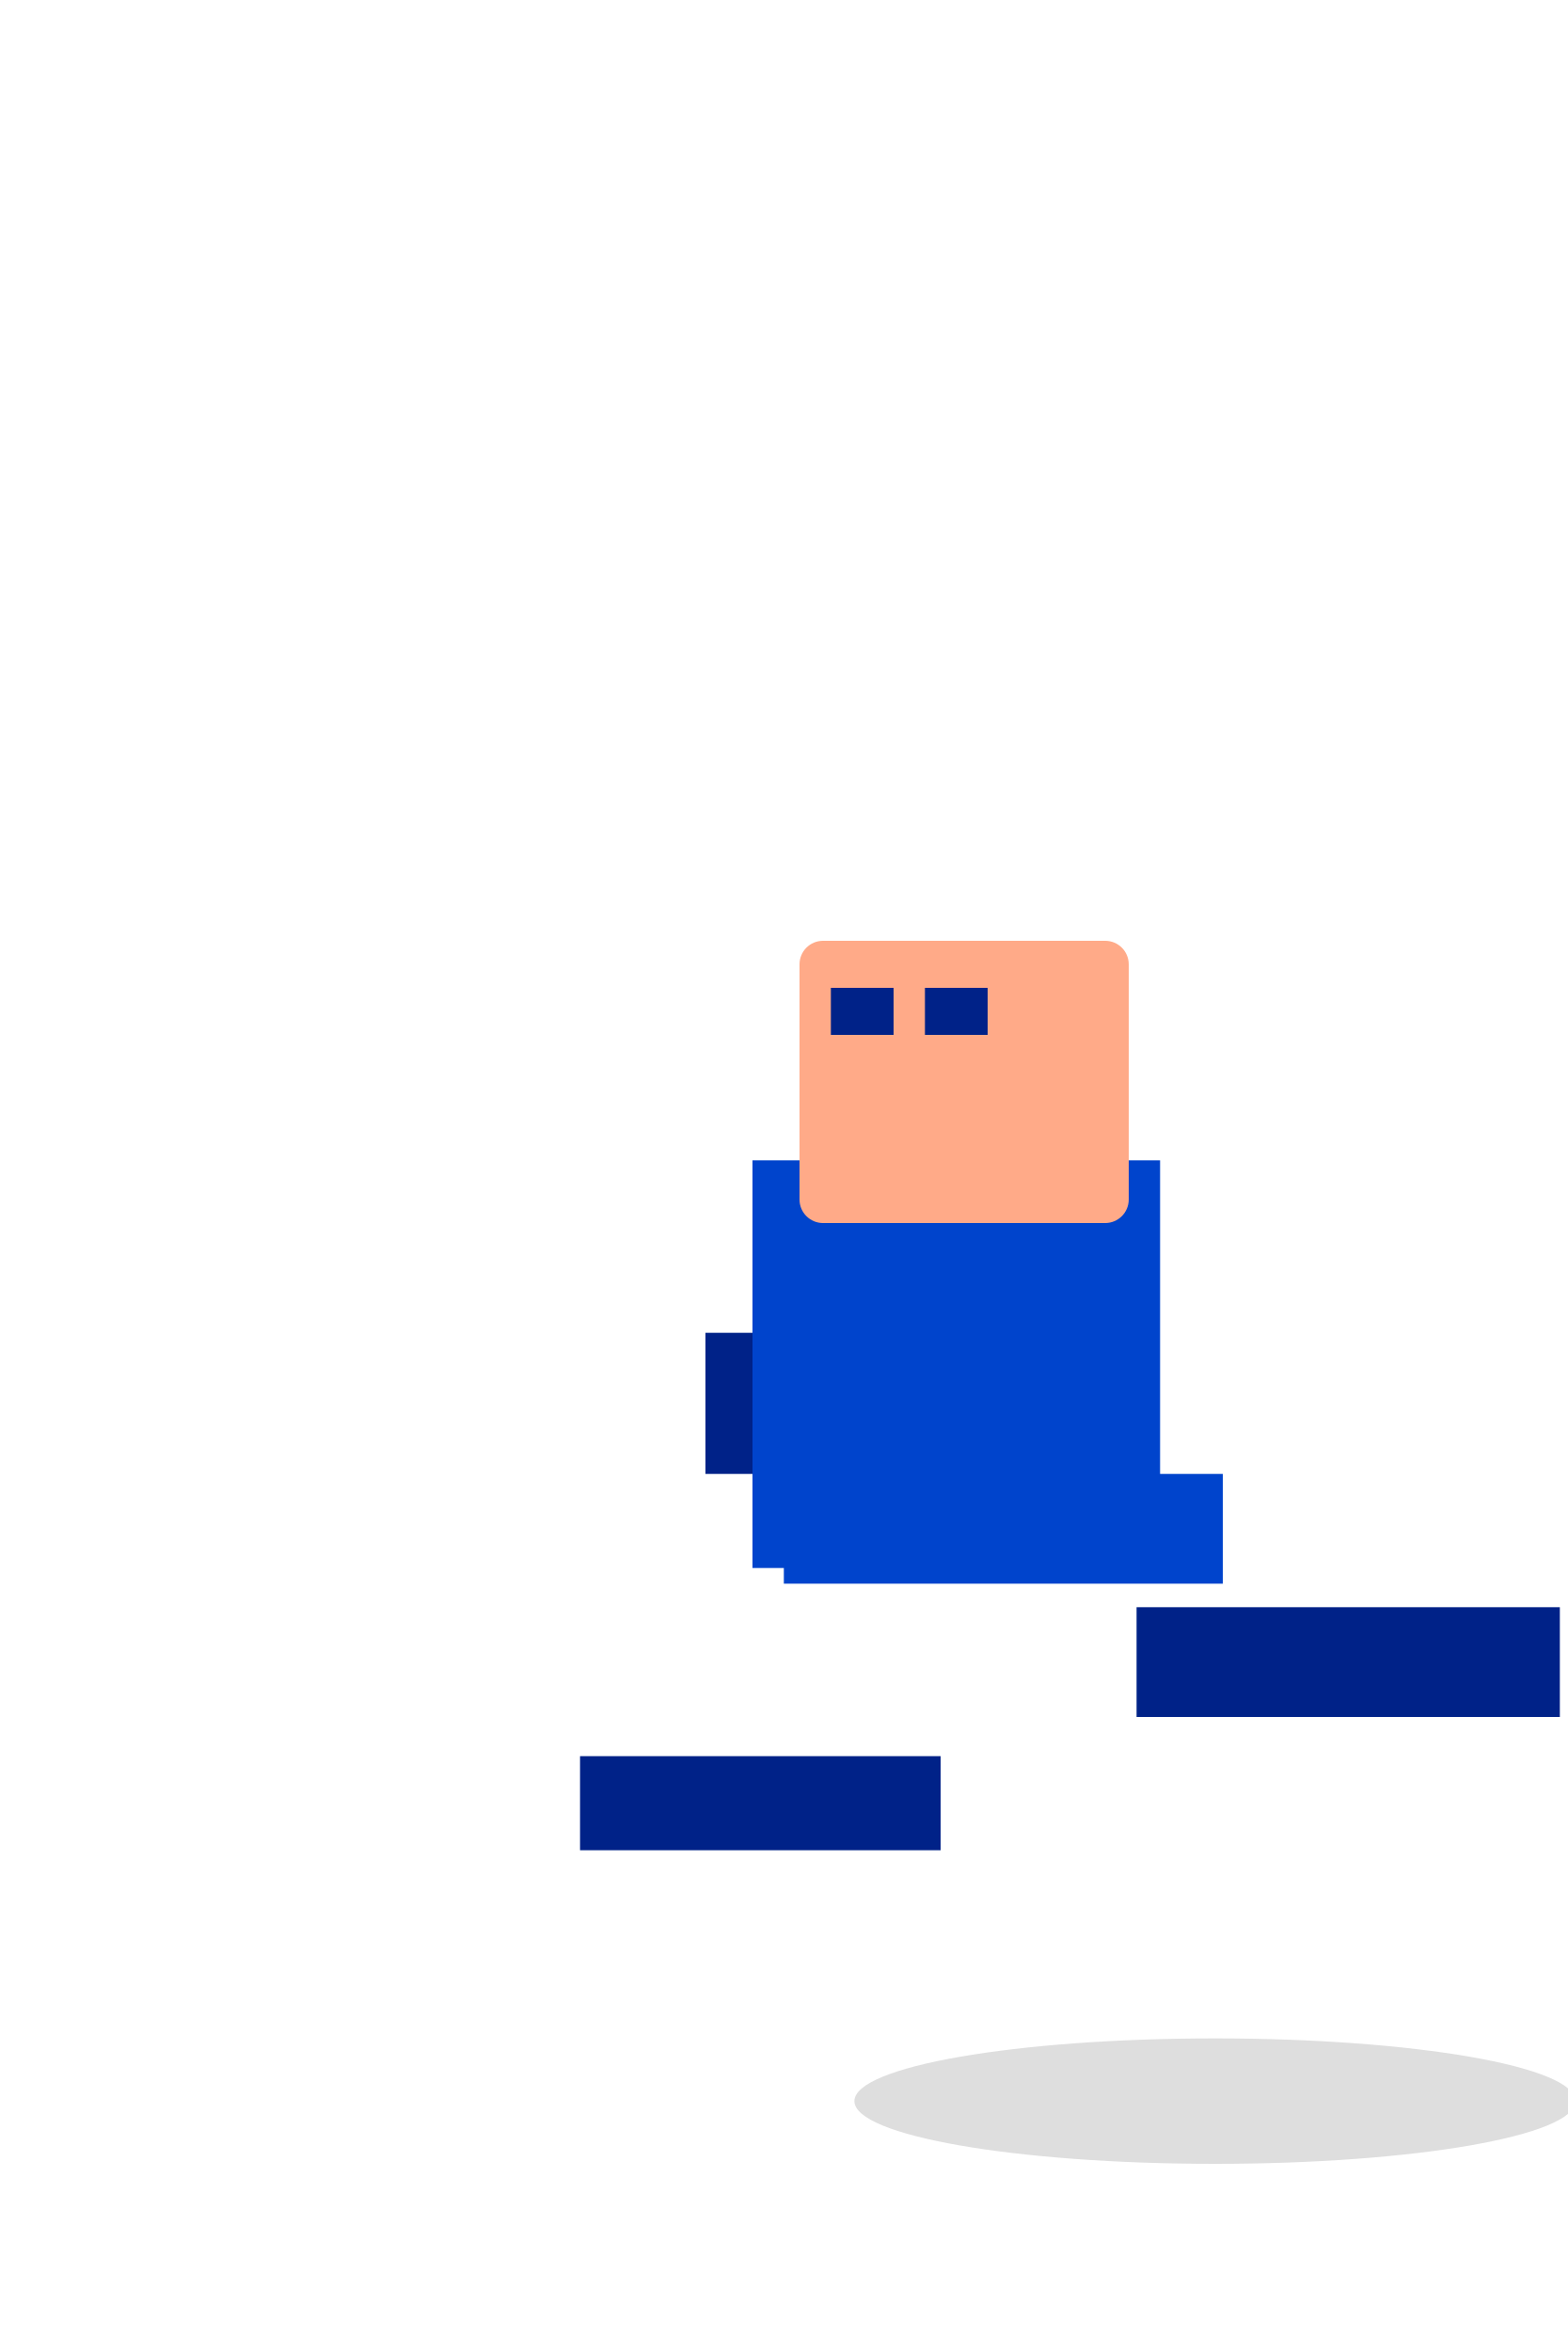
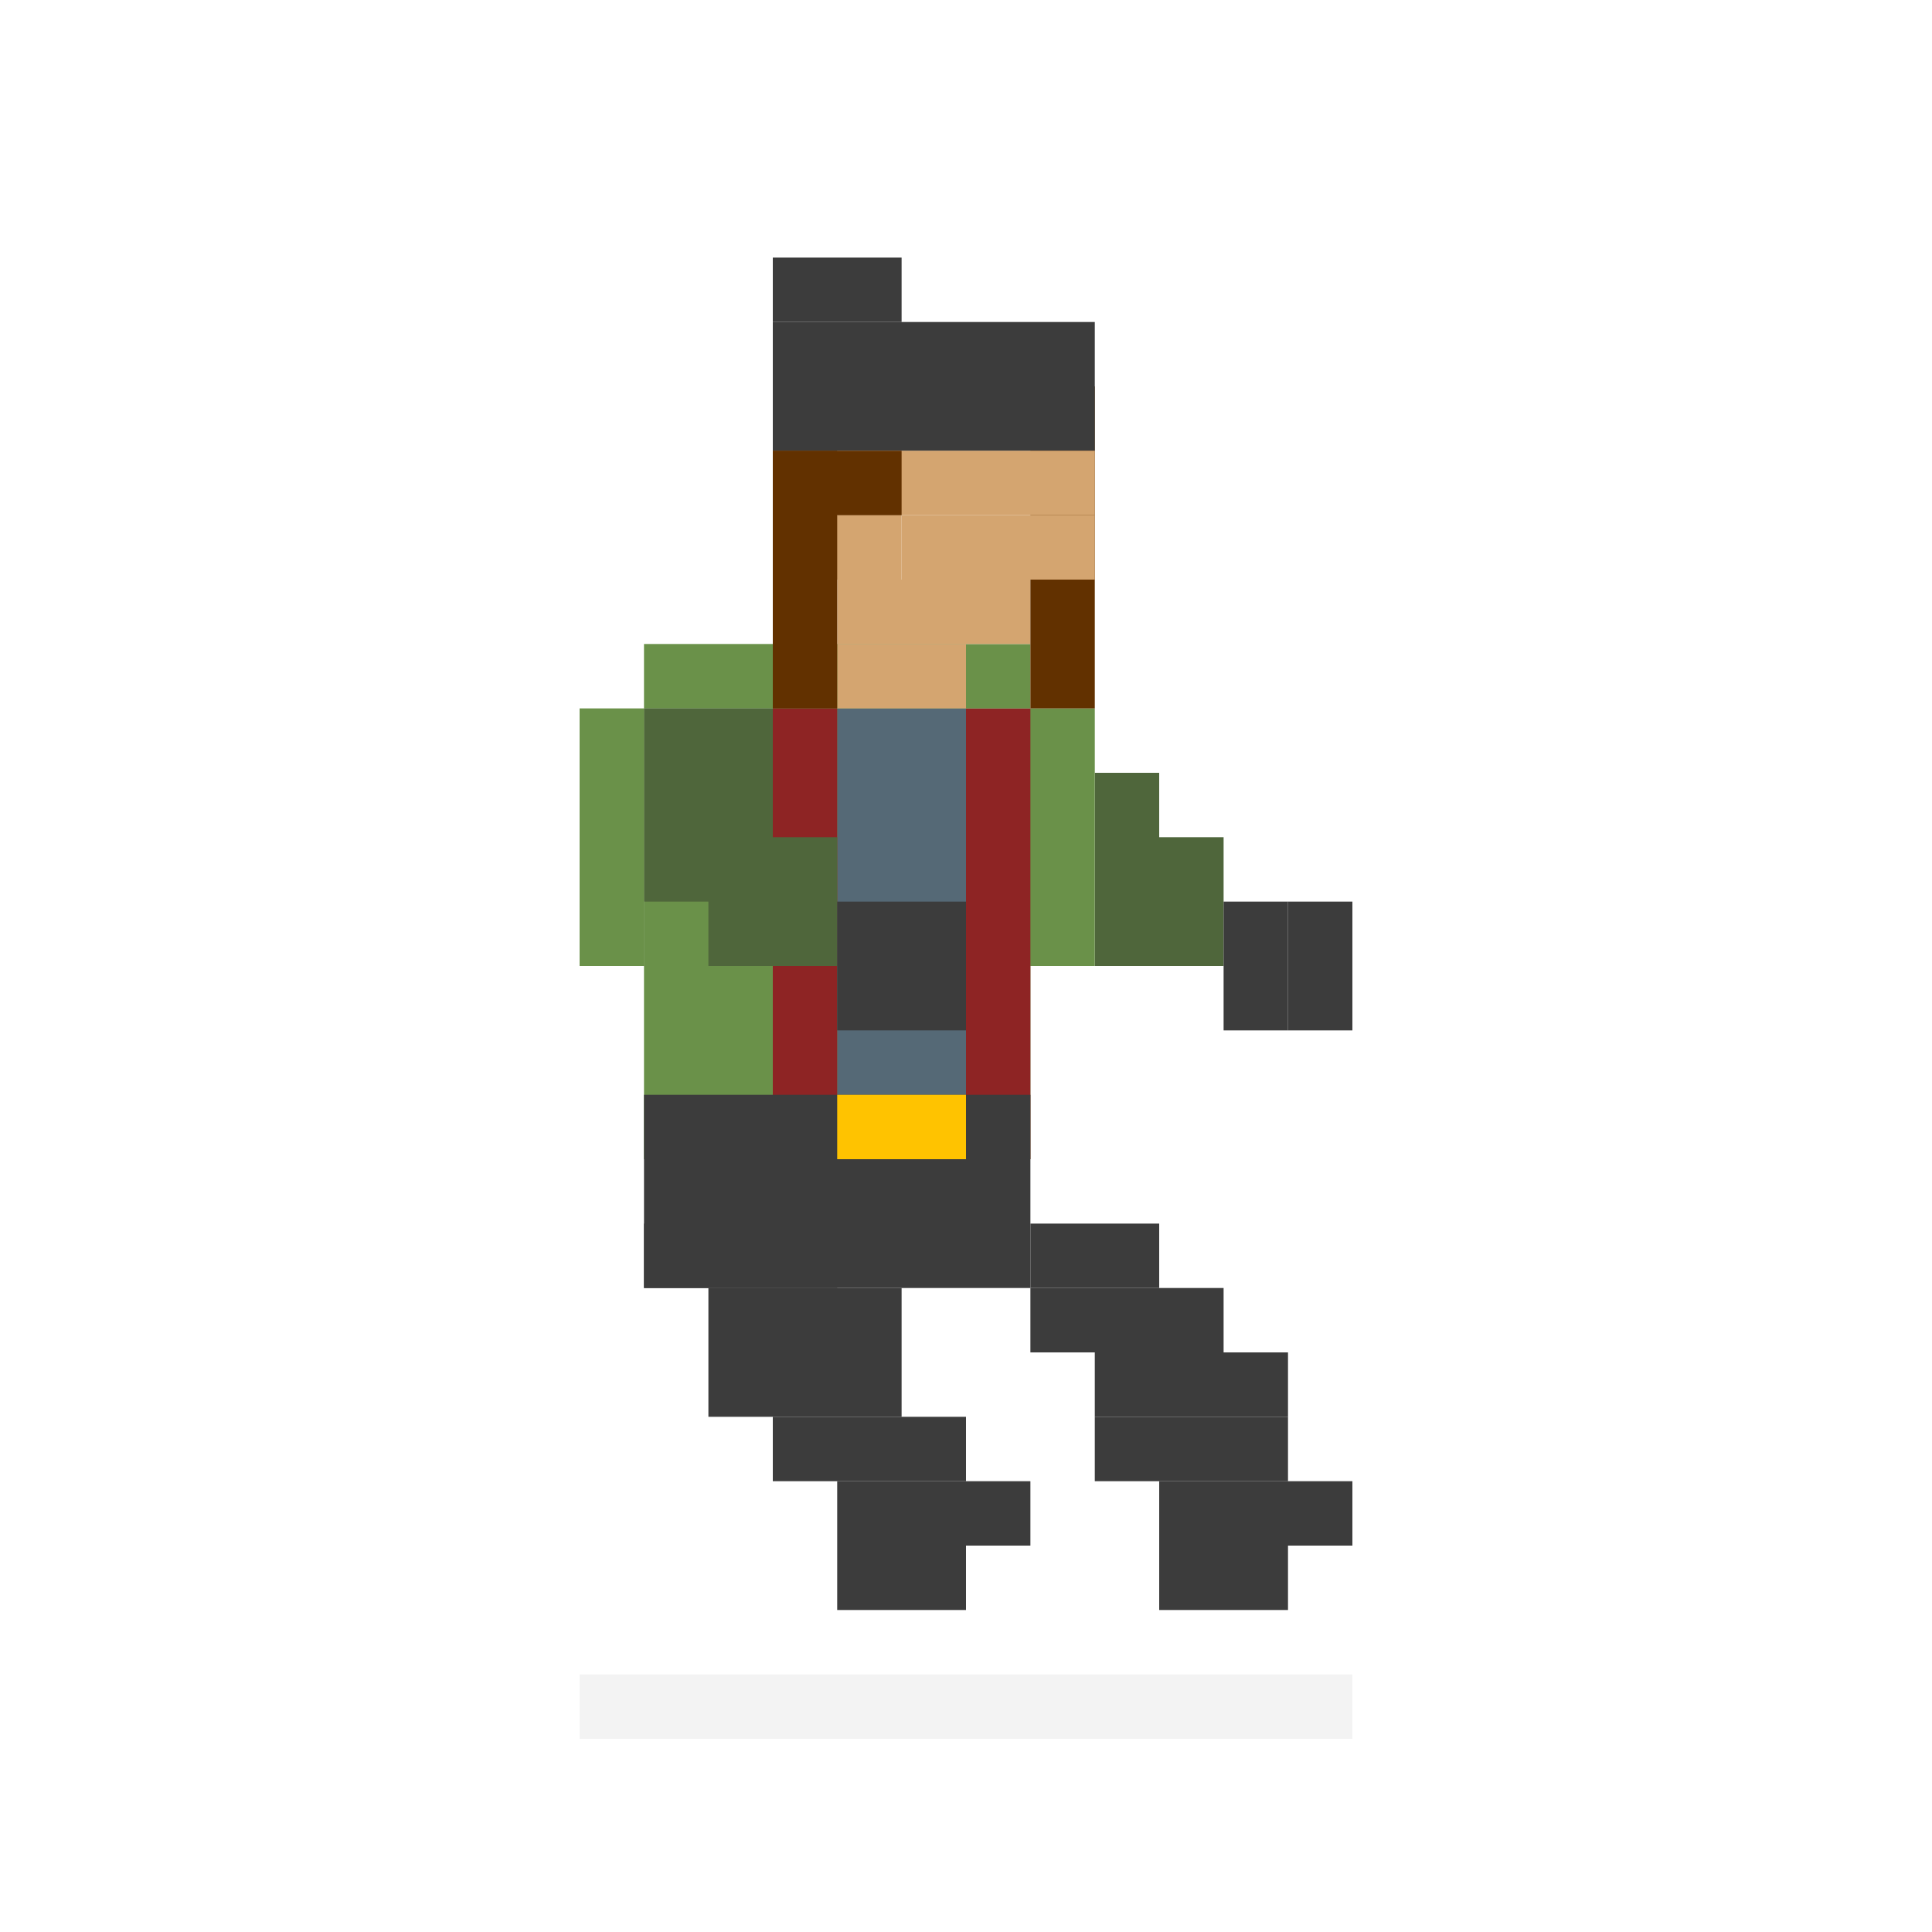
- <svg xmlns="http://www.w3.org/2000/svg" viewBox="0 0 200 300" width="200" height="300">
-   <g transform="translate(50,0)">
-     <ellipse cx="105" cy="268" rx="46" ry="8" fill="rgba(0,0,0,0.13)" />
-     <rect x="40" y="170" width="28" height="18" fill="#002288" />
-     <rect x="50" y="188" width="56" height="14" fill="#0044CC" />
-     <rect x="95" y="205" width="54" height="14" fill="#002288" />
-     <rect x="24" y="224" width="46" height="12" fill="#002288" />
-     <rect x="46" y="148" width="52" height="52" fill="#0044CC" />
-     <rect x="52" y="120" width="42" height="36" fill="#FFAA88" rx="3" />
-     <rect x="56" y="126" width="8" height="6" fill="#002288" />
-     <rect x="68" y="126" width="8" height="6" fill="#002288" />
-   </g>
+ <svg xmlns="http://www.w3.org/2000/svg" width="300" height="300" viewBox="0 0 300 300" fill="none">
+   <path d="M210 260H90V270H210V260Z" fill="black" fill-opacity="0.05" />
+   <path d="M150 110H100V100H150V110Z" fill="#6A9149" />
+   <path d="M190 130H180V150H190V130Z" fill="#4F663B" />
+   <path d="M180 120H170V150H180V120Z" fill="#4F663B" />
+   <path d="M200 140H190V160H200V140Z" fill="#3C3C3C" />
+   <path d="M210 140H200V160H210V140Z" fill="#3C3C3C" />
+   <path d="M170 110H100V150H170V110Z" fill="#6A9149" />
+   <path d="M160 140H100V180H160V140Z" fill="#6A9149" />
+   <path d="M150 110H130V180H150V110Z" fill="#556976" />
+   <path d="M120 110H130V180H120V110Z" fill="#8E2424" />
+   <path d="M150 110H160V180H150V110Z" fill="#8E2424" />
+   <path d="M190 200H160V210H190V200Z" fill="#3C3C3C" />
+   <path d="M180 200H160V190H180V200Z" fill="#3C3C3C" />
+   <path d="M160 170H100V200H160V170Z" fill="#3C3C3C" />
+   <path d="M150 180H130V170H150V180Z" fill="#FFC300" />
+   <path d="M130 190H100V200H130V190Z" fill="#3C3C3C" />
+   <path d="M140 200H110V210H140V200Z" fill="#3C3C3C" />
+   <path d="M140 210H110V220H140V210Z" fill="#3C3C3C" />
+   <path d="M150 220H120V230H150V220Z" fill="#3C3C3C" />
+   <path d="M160 230H130V240H160V230Z" fill="#3C3C3C" />
+   <path d="M150 250H130V240H150V250Z" fill="#3C3C3C" />
+   <path d="M200 250H180V240H200V250Z" fill="#3C3C3C" />
+   <path d="M200 210H170V220H200V210Z" fill="#3C3C3C" />
+   <path d="M200 220H170V230H200V220Z" fill="#3C3C3C" />
+   <path d="M210 230H180V240H210V230Z" fill="#3C3C3C" />
+   <path d="M130 130H110V150H130V130Z" fill="#4F663B" />
+   <path d="M120 140H100V110H120V140Z" fill="#4F663B" />
+   <path d="M100 110H90V150H100V110Z" fill="#6A9149" />
+   <path d="M150 140H130V160H150V140Z" fill="#3C3C3C" />
+   <rect x="150" y="100" width="10" height="10" fill="#6A9149" />
+   <path d="M160 90H130V100H160V90Z" fill="#D4A570" />
+   <path d="M150 100H130V110H150V100Z" fill="#D4A570" />
+   <path d="M140 80H120V90H140V80Z" fill="#D4A570" />
+   <path d="M130 60H120V70H130V60Z" fill="#623100" />
+   <path d="M140 60H130V70H140V60Z" fill="#623100" />
+   <path d="M150 60H140V70H150V60Z" fill="#623100" />
+   <path d="M140 40H120V50H140V40Z" fill="#3C3C3C" />
+   <path d="M170 60H160V70H170V60Z" fill="#623100" />
+   <path d="M160 60H150V70H160V60Z" fill="#623100" />
+   <path d="M170 50H120V70H170V50Z" fill="#3C3C3C" />
+   <path d="M130 70H120V110H130V70Z" fill="#623100" />
+   <path d="M170 70H160V110H170V70Z" fill="#623100" />
+   <path d="M170 70H130V80H170V70Z" fill="#D4A570" />
+   <path d="M170 80H140V90H170V80Z" fill="#D4A570" />
+   <path d="M140 70H120V80H140V70Z" fill="#623100" />
</svg>
